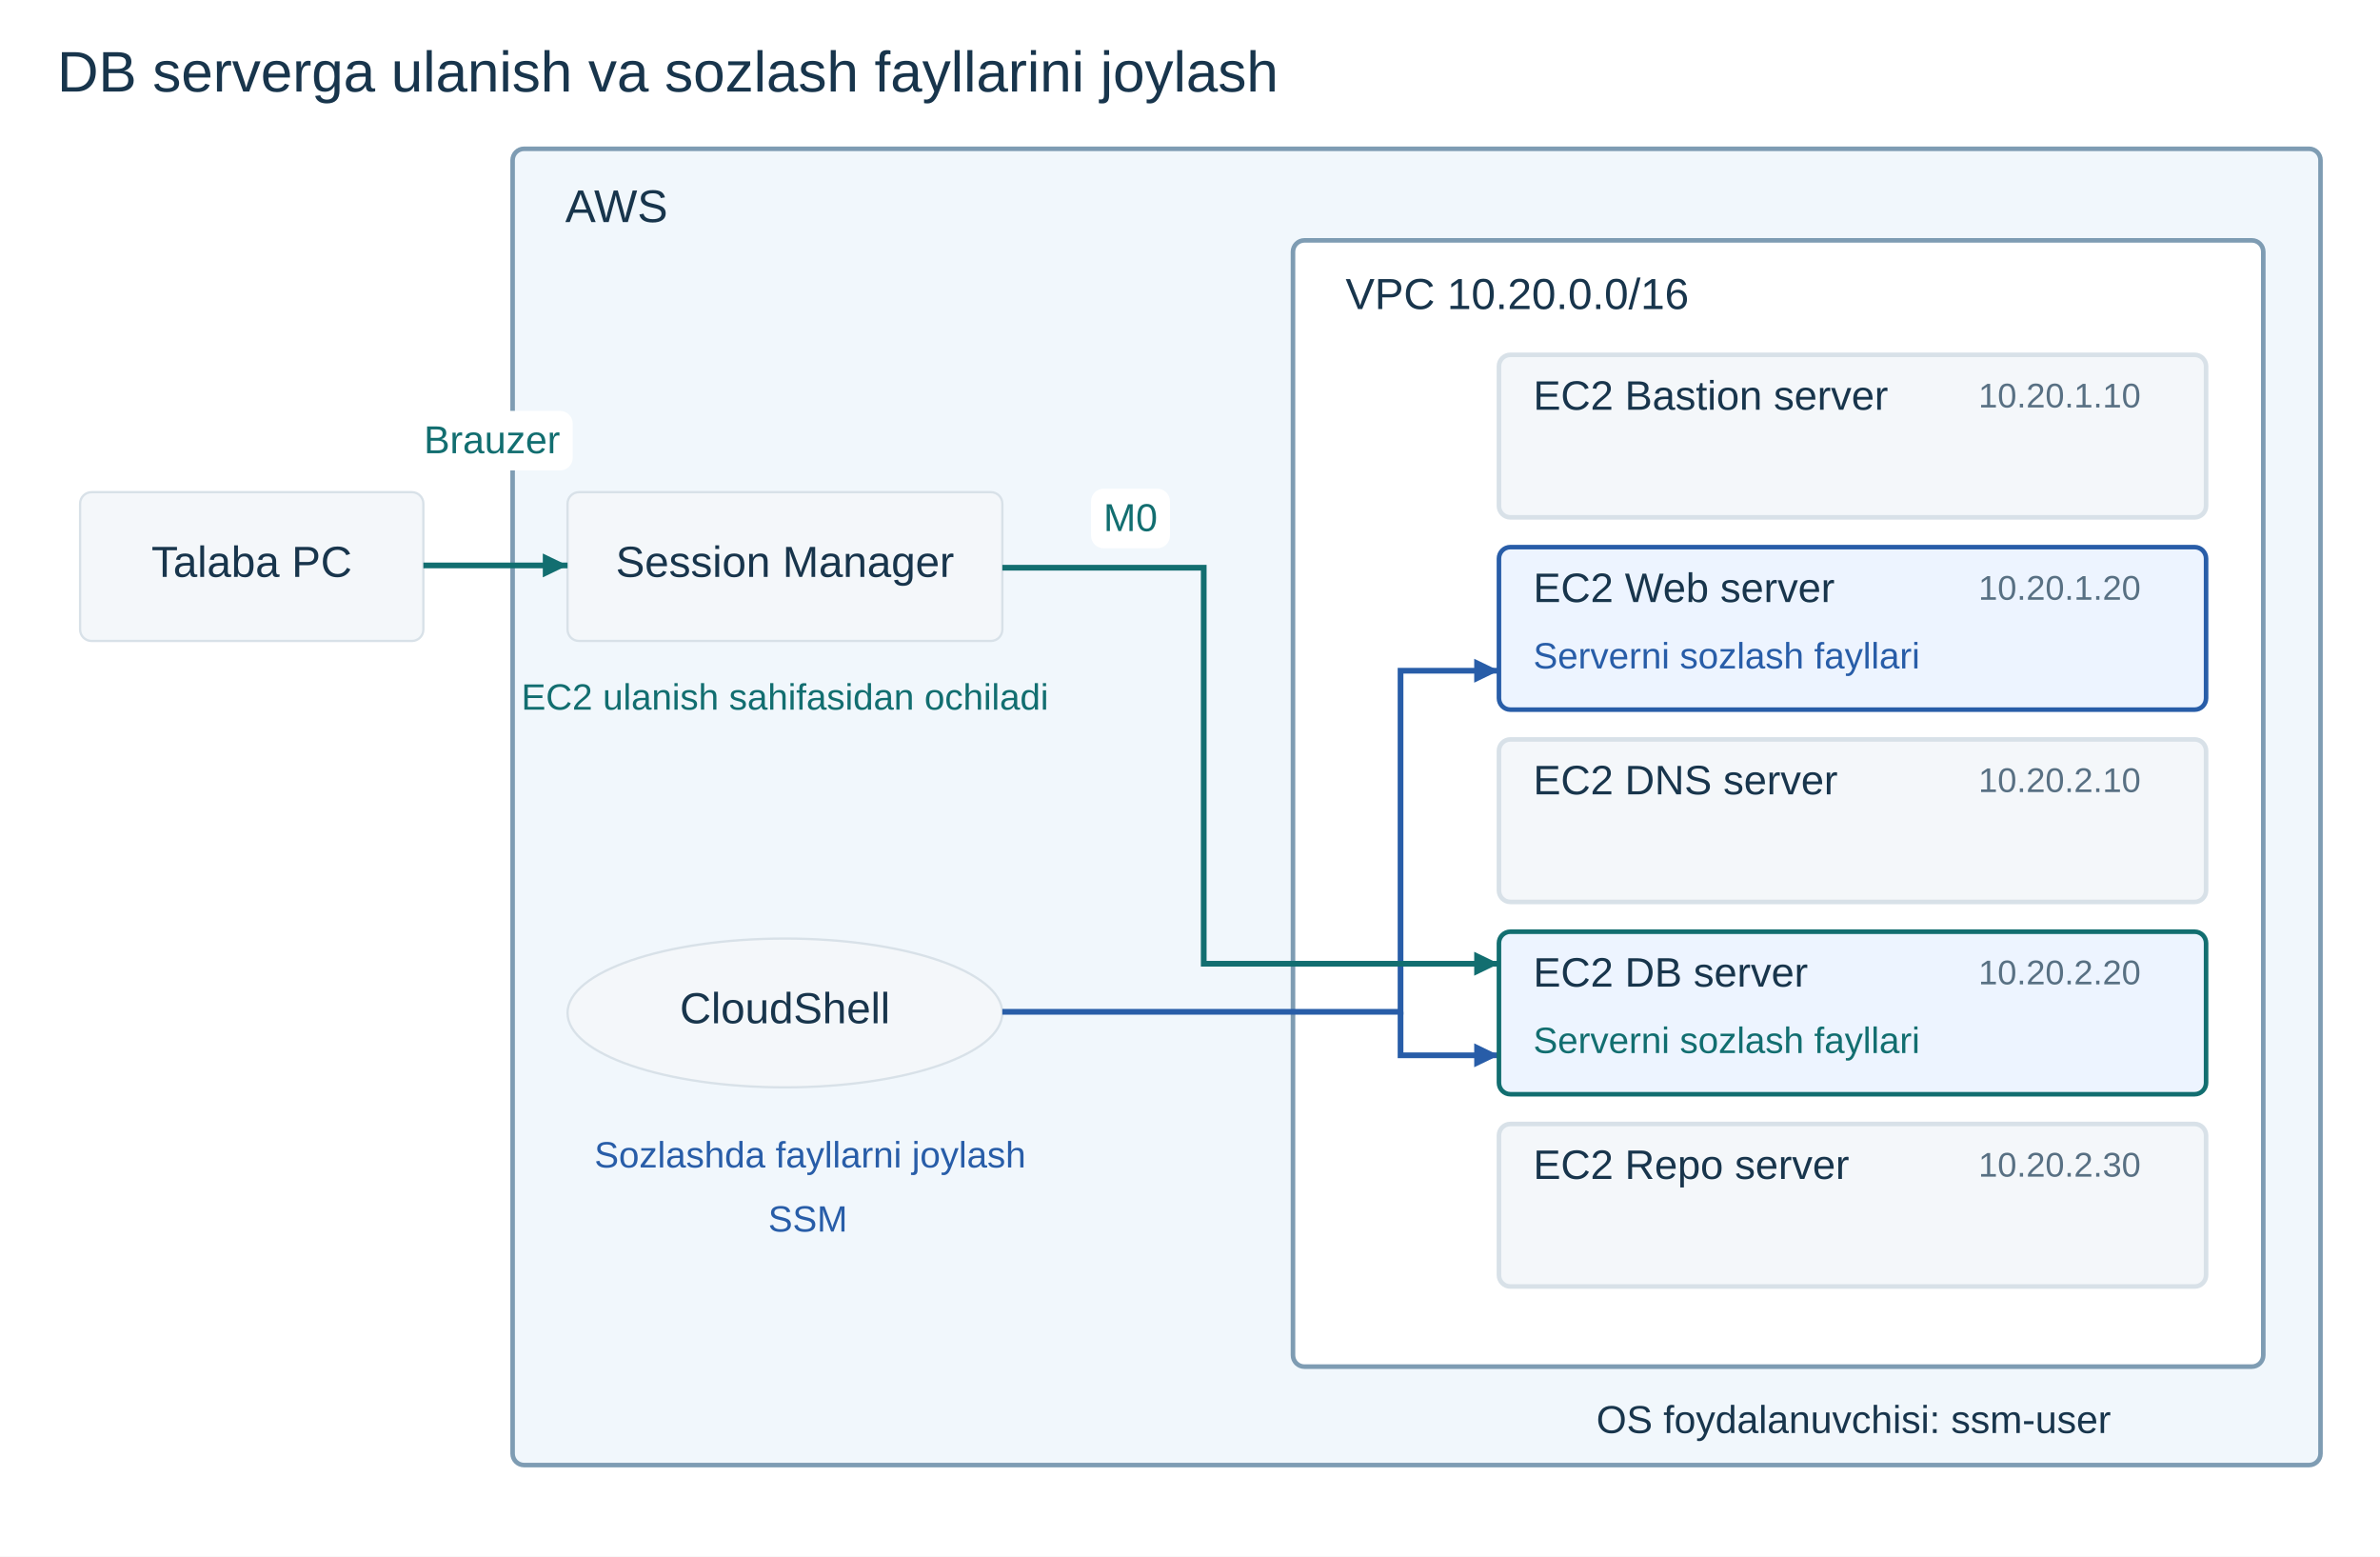
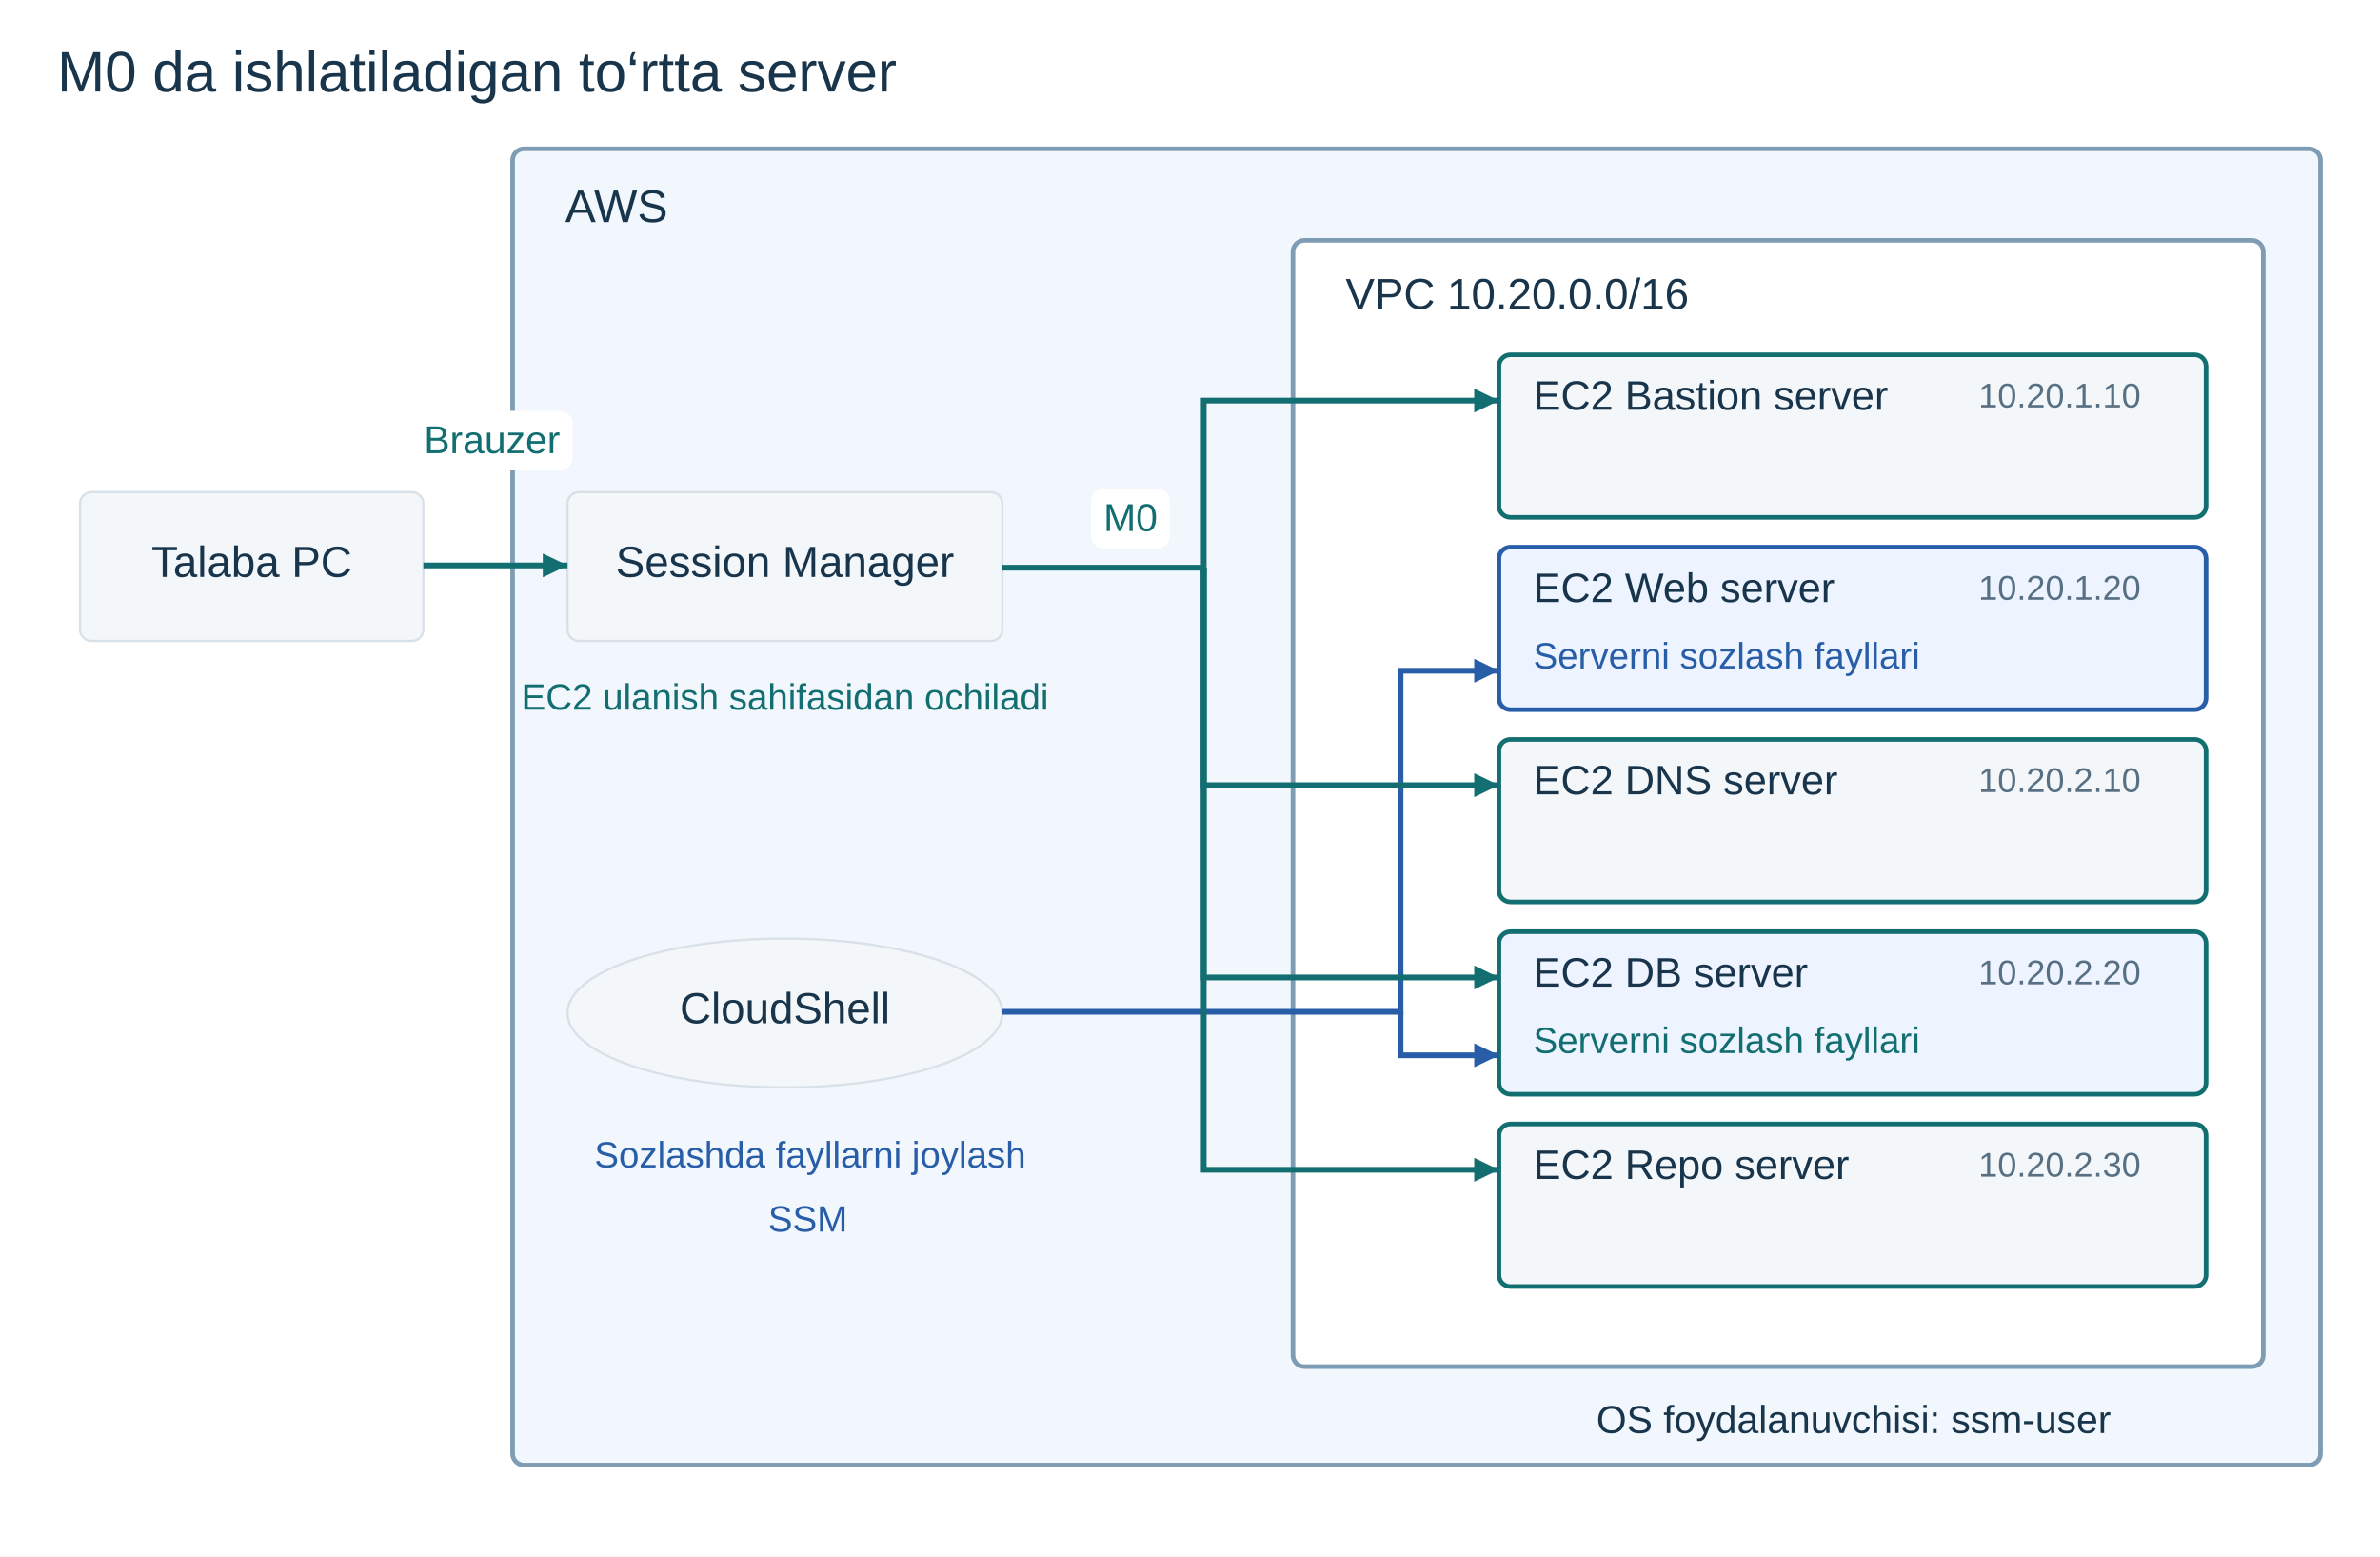
<svg xmlns="http://www.w3.org/2000/svg" width="1040" height="680" viewBox="0 0 1040 680" role="img">
  <rect width="1040" height="680" fill="white" />
-   <text x="25" y="40" font-size="25" font-family="Arial,MS Gothic,sans-serif" fill="#18354c">DB serverga ulanish va sozlash fayllarini joylash</text>
+   <text x="25" y="40" font-size="25" font-family="Arial,MS Gothic,sans-serif" fill="#18354c">M0 da ishlatiladigan to‘rtta server</text>
  <rect x="224" y="65" width="790" height="575" rx="5" fill="#f1f7fc" stroke="#7e9cb3" stroke-width="2" />
  <text x="247" y="97" font-size="20" font-family="Arial,MS Gothic,sans-serif" fill="#18354c">AWS</text>
  <rect x="565" y="105" width="424" height="492" rx="5" fill="white" stroke="#7e9cb3" stroke-width="2" />
  <text x="588" y="135" font-size="19" font-family="Arial,MS Gothic,sans-serif" fill="#18354c">VPC  10.20.0.0/16</text>
  <rect x="35" y="215" width="150" height="65" rx="5" fill="#f4f7fa" stroke="#d8e1e8" stroke-width="1" />
  <text x="110.0" y="252" font-size="19" font-family="Arial,MS Gothic,sans-serif" fill="#18354c" text-anchor="middle">Talaba PC</text>
  <rect x="248" y="215" width="190" height="65" rx="5" fill="#f4f7fa" stroke="#d8e1e8" stroke-width="1" />
  <text x="343.0" y="252" font-size="19" font-family="Arial,MS Gothic,sans-serif" fill="#18354c" text-anchor="middle">Session Manager</text>
  <ellipse cx="343.0" cy="442.5" rx="95.0" ry="32.5" fill="#f4f7fa" stroke="#d8e1e8" stroke-width="1" />
  <text x="343.0" y="447" font-size="19" font-family="Arial,MS Gothic,sans-serif" fill="#18354c" text-anchor="middle">CloudShell</text>
  <polyline points="185,247 248,247" fill="none" stroke="#126e70" stroke-width="2.5" />
  <polygon points="248.00,247.00 237.19,252.22 237.19,241.78" fill="#126e70" />
  <rect x="180.25" y="180" width="69.5" height="25" rx="5" fill="white" stroke="white" stroke-width="1" />
  <text x="215" y="198" font-size="17" font-family="Arial,MS Gothic,sans-serif" fill="#126e70" text-anchor="middle">Brauzer</text>
  <text x="343" y="310" font-size="16" font-family="Arial,MS Gothic,sans-serif" fill="#126e70" text-anchor="middle">EC2 ulanish sahifasidan ochiladi</text>
  <polyline points="438,442 612,442 612,293 655,293" fill="none" stroke="#285da8" stroke-width="2.5" />
  <polygon points="655.00,293.00 644.19,298.22 644.19,287.78" fill="#285da8" />
  <polyline points="612,442 612,461 655,461" fill="none" stroke="#285da8" stroke-width="2.5" />
  <polygon points="655.00,461.00 644.19,466.22 644.19,455.78" fill="#285da8" />
  <text x="354" y="510" font-size="16" font-family="Arial,MS Gothic,sans-serif" fill="#285da8" text-anchor="middle">Sozlashda fayllarni joylash</text>
  <text x="353" y="538" font-size="16" font-family="Arial,MS Gothic,sans-serif" fill="#285da8" text-anchor="middle">SSM</text>
-   <polyline points="438,248 526,248 526,421 655,421" fill="none" stroke="#126e70" stroke-width="2.5" />
-   <polygon points="655.00,421.00 644.19,426.22 644.19,415.78" fill="#126e70" />
+   <polyline points="438,248 526,248 526,175 655,175" fill="none" stroke="#126e70" stroke-width="2.5" />
+   <polygon points="655.00,175.00 644.19,180.22 644.19,169.78" fill="#126e70" />
  <rect x="477.25" y="214" width="33.5" height="25" rx="5" fill="white" stroke="white" stroke-width="1" />
  <text x="494" y="232" font-size="17" font-family="Arial,MS Gothic,sans-serif" fill="#126e70" text-anchor="middle">M0</text>
-   <rect x="655" y="155" width="309" height="71" rx="5" fill="#f4f7fa" stroke="#d8e1e8" stroke-width="2" />
+   <polyline points="526,248 526,343 655,343" fill="none" stroke="#126e70" stroke-width="2.5" />
+   <polygon points="655.00,343.00 644.19,348.22 644.19,337.78" fill="#126e70" />
+   <polyline points="526,248 526,427 655,427" fill="none" stroke="#126e70" stroke-width="2.5" />
+   <polygon points="655.00,427.00 644.19,432.22 644.19,421.78" fill="#126e70" />
+   <polyline points="526,248 526,511 655,511" fill="none" stroke="#126e70" stroke-width="2.5" />
+   <polygon points="655.00,511.00 644.19,516.22 644.19,505.78" fill="#126e70" />
+   <rect x="655" y="155" width="309" height="71" rx="5" fill="#f4f7fa" stroke="#126e70" stroke-width="2" />
  <text x="670" y="179" font-size="18" font-family="Arial,MS Gothic,sans-serif" fill="#18354c">EC2 Bastion server</text>
  <text x="900" y="178" font-size="15" font-family="Arial,MS Gothic,sans-serif" fill="#587083" text-anchor="middle">10.20.1.10</text>
  <rect x="655" y="239" width="309" height="71" rx="5" fill="#edf4ff" stroke="#285da8" stroke-width="2" />
  <text x="670" y="263" font-size="18" font-family="Arial,MS Gothic,sans-serif" fill="#18354c">EC2 Web server</text>
  <text x="900" y="262" font-size="15" font-family="Arial,MS Gothic,sans-serif" fill="#587083" text-anchor="middle">10.20.1.20</text>
  <text x="670" y="292" font-size="16" font-family="Arial,MS Gothic,sans-serif" fill="#285da8">Serverni sozlash fayllari</text>
-   <rect x="655" y="323" width="309" height="71" rx="5" fill="#f4f7fa" stroke="#d8e1e8" stroke-width="2" />
+   <rect x="655" y="323" width="309" height="71" rx="5" fill="#f4f7fa" stroke="#126e70" stroke-width="2" />
  <text x="670" y="347" font-size="18" font-family="Arial,MS Gothic,sans-serif" fill="#18354c">EC2 DNS server</text>
  <text x="900" y="346" font-size="15" font-family="Arial,MS Gothic,sans-serif" fill="#587083" text-anchor="middle">10.20.2.10</text>
  <rect x="655" y="407" width="309" height="71" rx="5" fill="#edf4ff" stroke="#126e70" stroke-width="2" />
  <text x="670" y="431" font-size="18" font-family="Arial,MS Gothic,sans-serif" fill="#18354c">EC2 DB server</text>
  <text x="900" y="430" font-size="15" font-family="Arial,MS Gothic,sans-serif" fill="#587083" text-anchor="middle">10.20.2.20</text>
  <text x="670" y="460" font-size="16" font-family="Arial,MS Gothic,sans-serif" fill="#126e70">Serverni sozlash fayllari</text>
-   <rect x="655" y="491" width="309" height="71" rx="5" fill="#f4f7fa" stroke="#d8e1e8" stroke-width="2" />
+   <rect x="655" y="491" width="309" height="71" rx="5" fill="#f4f7fa" stroke="#126e70" stroke-width="2" />
  <text x="670" y="515" font-size="18" font-family="Arial,MS Gothic,sans-serif" fill="#18354c">EC2 Repo server</text>
  <text x="900" y="514" font-size="15" font-family="Arial,MS Gothic,sans-serif" fill="#587083" text-anchor="middle">10.20.2.30</text>
  <text x="810" y="626" font-size="17" font-family="Arial,MS Gothic,sans-serif" fill="#18354c" text-anchor="middle">OS foydalanuvchisi: ssm-user</text>
</svg>
